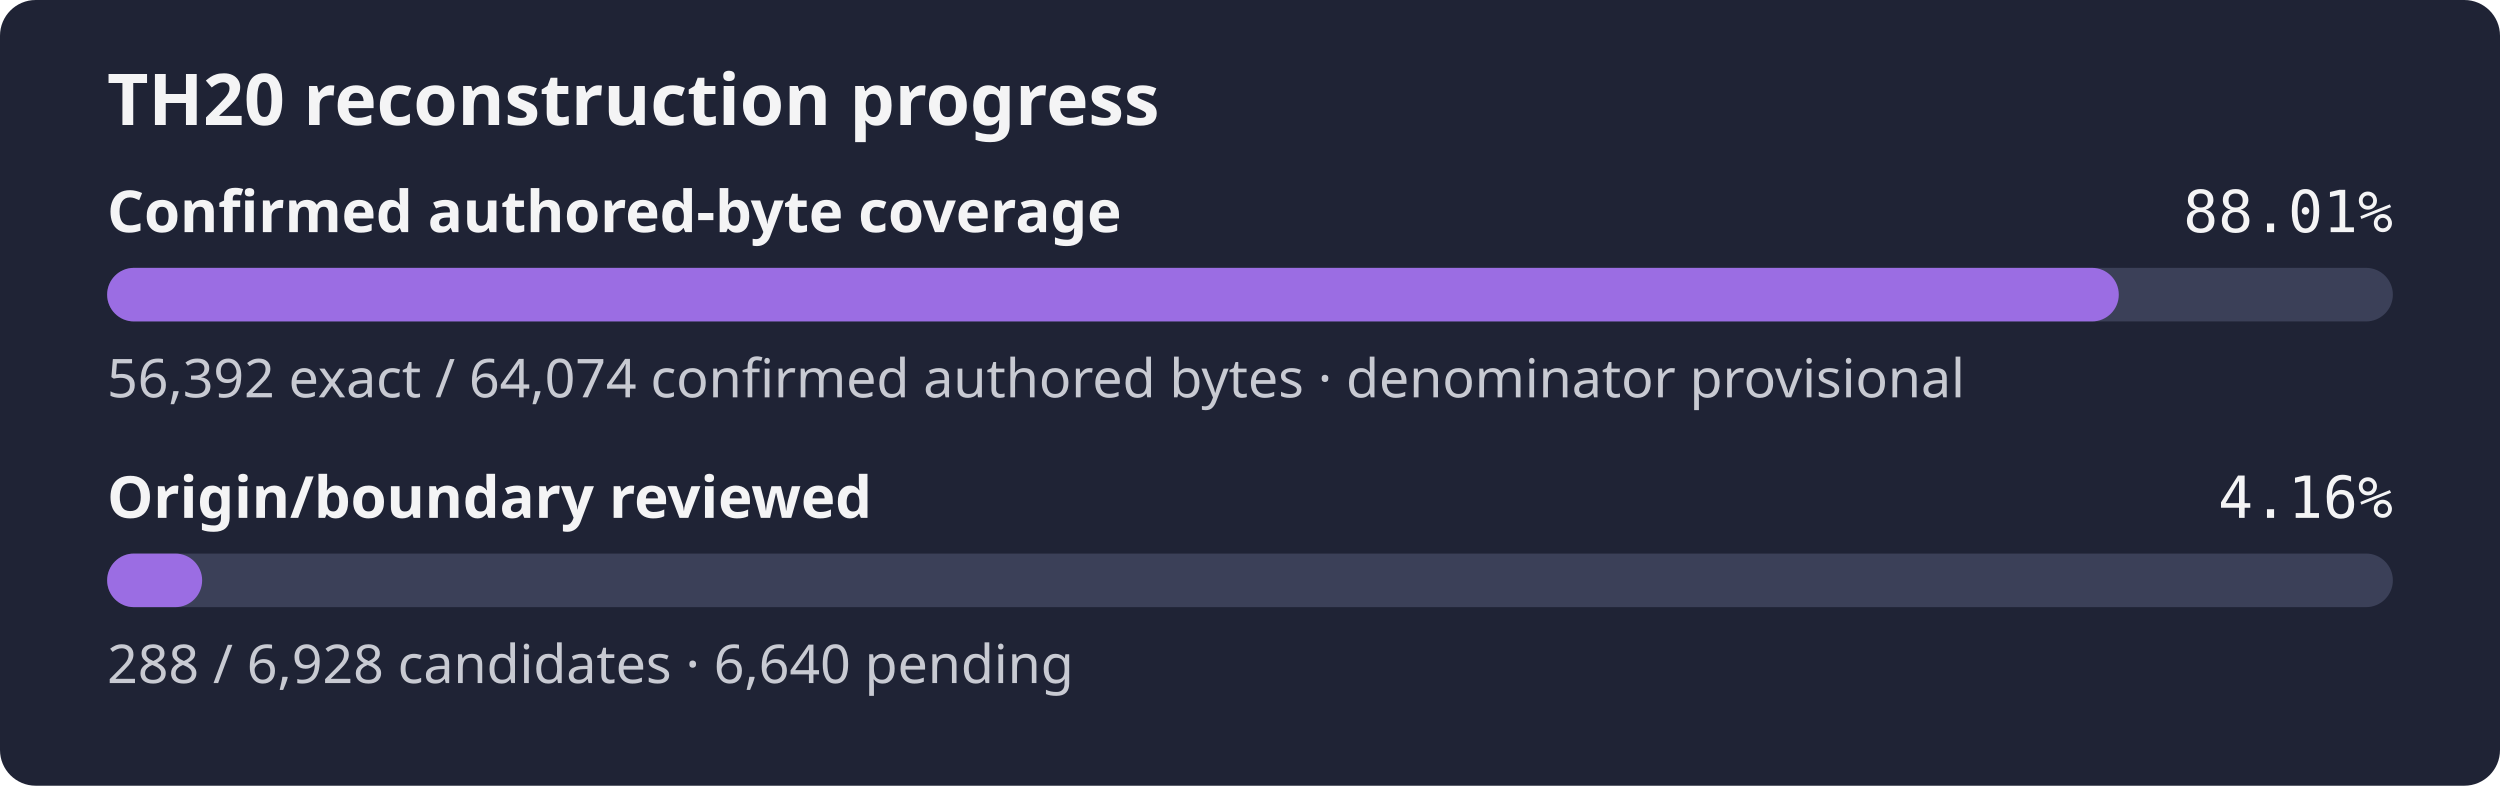
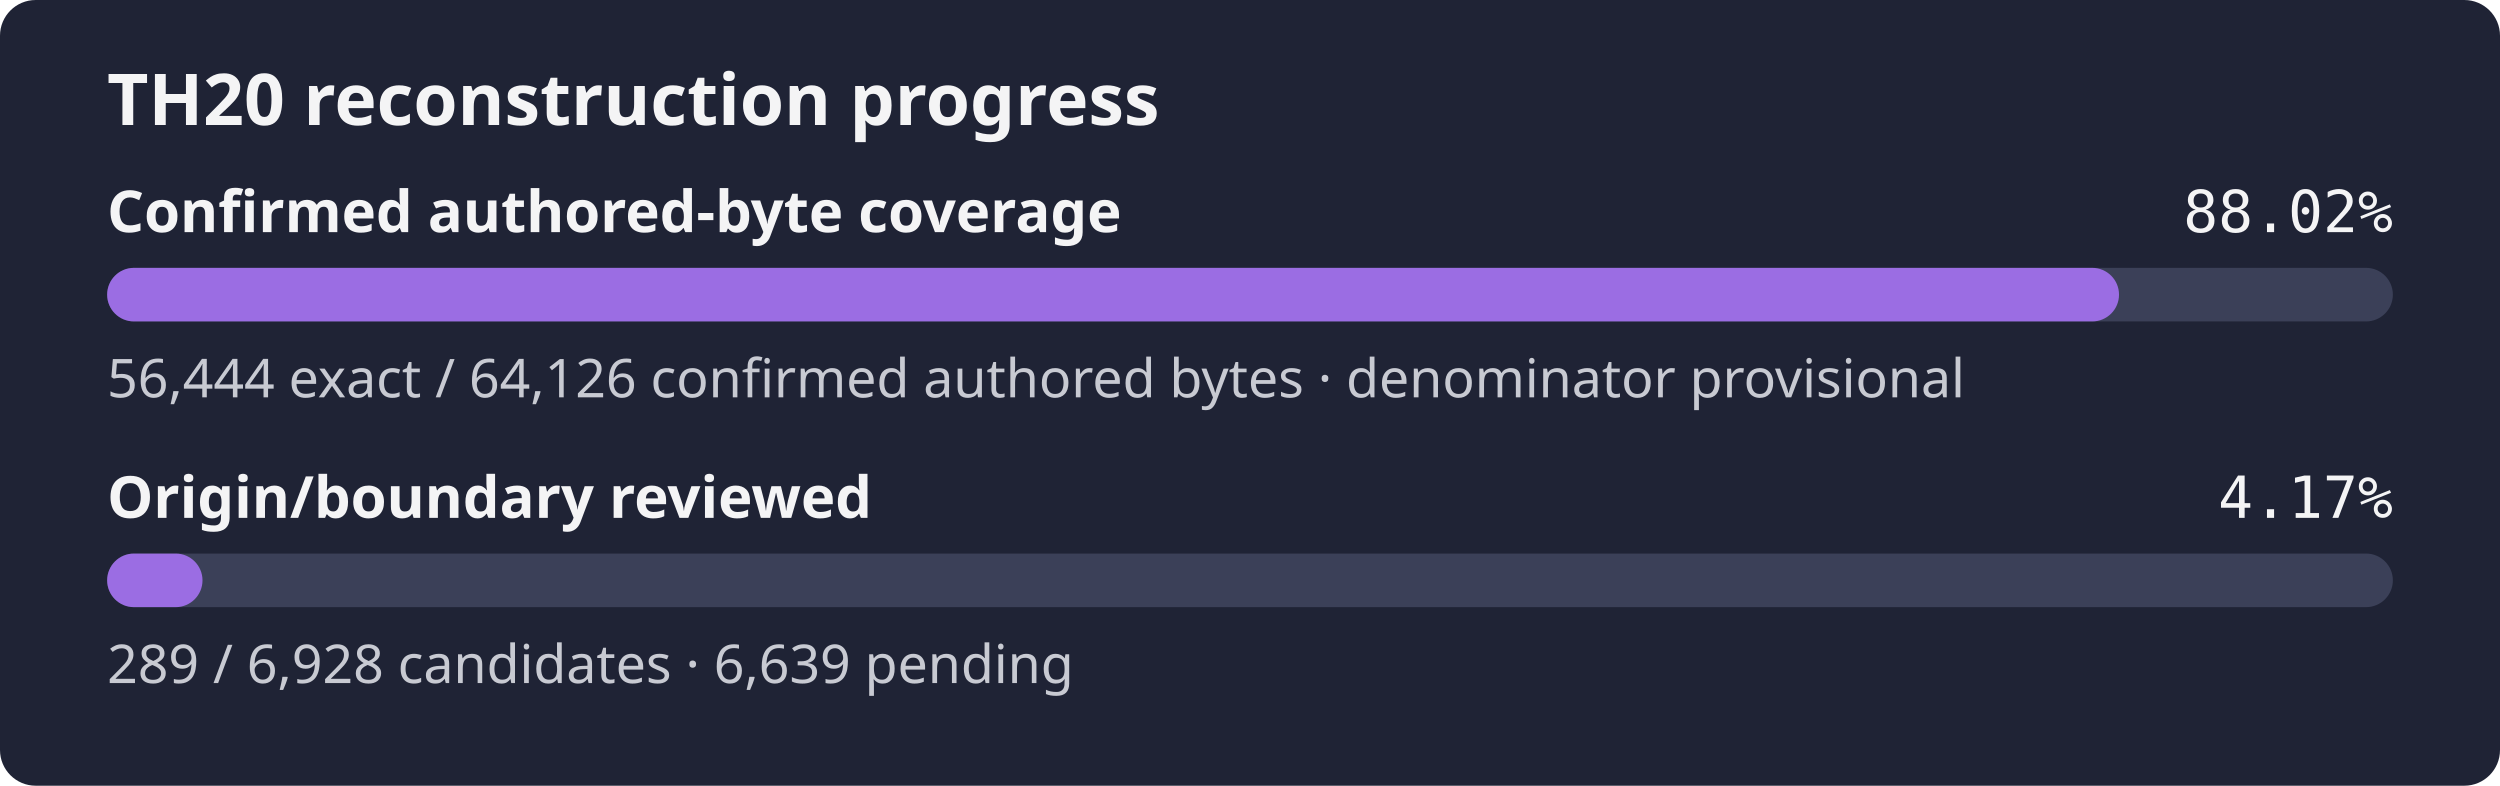
- <svg xmlns="http://www.w3.org/2000/svg" width="560" height="176" role="img" aria-label="TH20 reconstruction progress: 88.01% of the confirmed authored-byte set is exact, origin review 4.16%">
+ <svg xmlns="http://www.w3.org/2000/svg" width="560" height="176" role="img" aria-label="TH20 reconstruction progress: 88.02% of the confirmed authored-byte set is exact, origin review 4.17%">
  <rect width="560" height="176" rx="8" fill="#1f2335" />
  <text x="24" y="28" fill="#f4f4f5" font-family="sans-serif" font-size="16" font-weight="600">TH20 reconstruction progress</text>
  <text x="24" y="52" fill="#f4f4f5" font-family="sans-serif" font-size="13" font-weight="600">Confirmed authored-byte coverage</text>
-   <text x="536" y="52" fill="#f4f4f5" text-anchor="end" font-family="monospace" font-size="13">88.01%</text>
+   <text x="536" y="52" fill="#f4f4f5" text-anchor="end" font-family="monospace" font-size="13">88.02%</text>
  <rect x="24" y="60" width="512" height="12" rx="6" fill="#3b4058" />
-   <rect x="24" y="60" width="450.61" height="12" rx="6" fill="#9b6de3" />
-   <text x="24" y="89" fill="#c8cad2" font-family="sans-serif" font-size="12">56,392 exact / 64,074 confirmed authored bytes · denominator provisional</text>
+   <rect x="24" y="60" width="450.66" height="12" rx="6" fill="#9b6de3" />
+   <text x="24" y="89" fill="#c8cad2" font-family="sans-serif" font-size="12">56,444 exact / 64,126 confirmed authored bytes · denominator provisional</text>
  <text x="24" y="116" fill="#f4f4f5" font-family="sans-serif" font-size="13" font-weight="600">Origin/boundary reviewed</text>
-   <text x="536" y="116" fill="#f4f4f5" text-anchor="end" font-family="monospace" font-size="13">4.16%</text>
+   <text x="536" y="116" fill="#f4f4f5" text-anchor="end" font-family="monospace" font-size="13">4.17%</text>
  <rect x="24" y="124" width="512" height="12" rx="6" fill="#3b4058" />
-   <rect x="24" y="124" width="21.28" height="12" rx="6" fill="#9b6de3" />
-   <text x="24" y="153" fill="#c8cad2" font-family="sans-serif" font-size="12">288 / 6,928 candidates · 6,640 pending</text>
+   <rect x="24" y="124" width="21.36" height="12" rx="6" fill="#9b6de3" />
+   <text x="24" y="153" fill="#c8cad2" font-family="sans-serif" font-size="12">289 / 6,928 candidates · 6,639 pending</text>
</svg>
